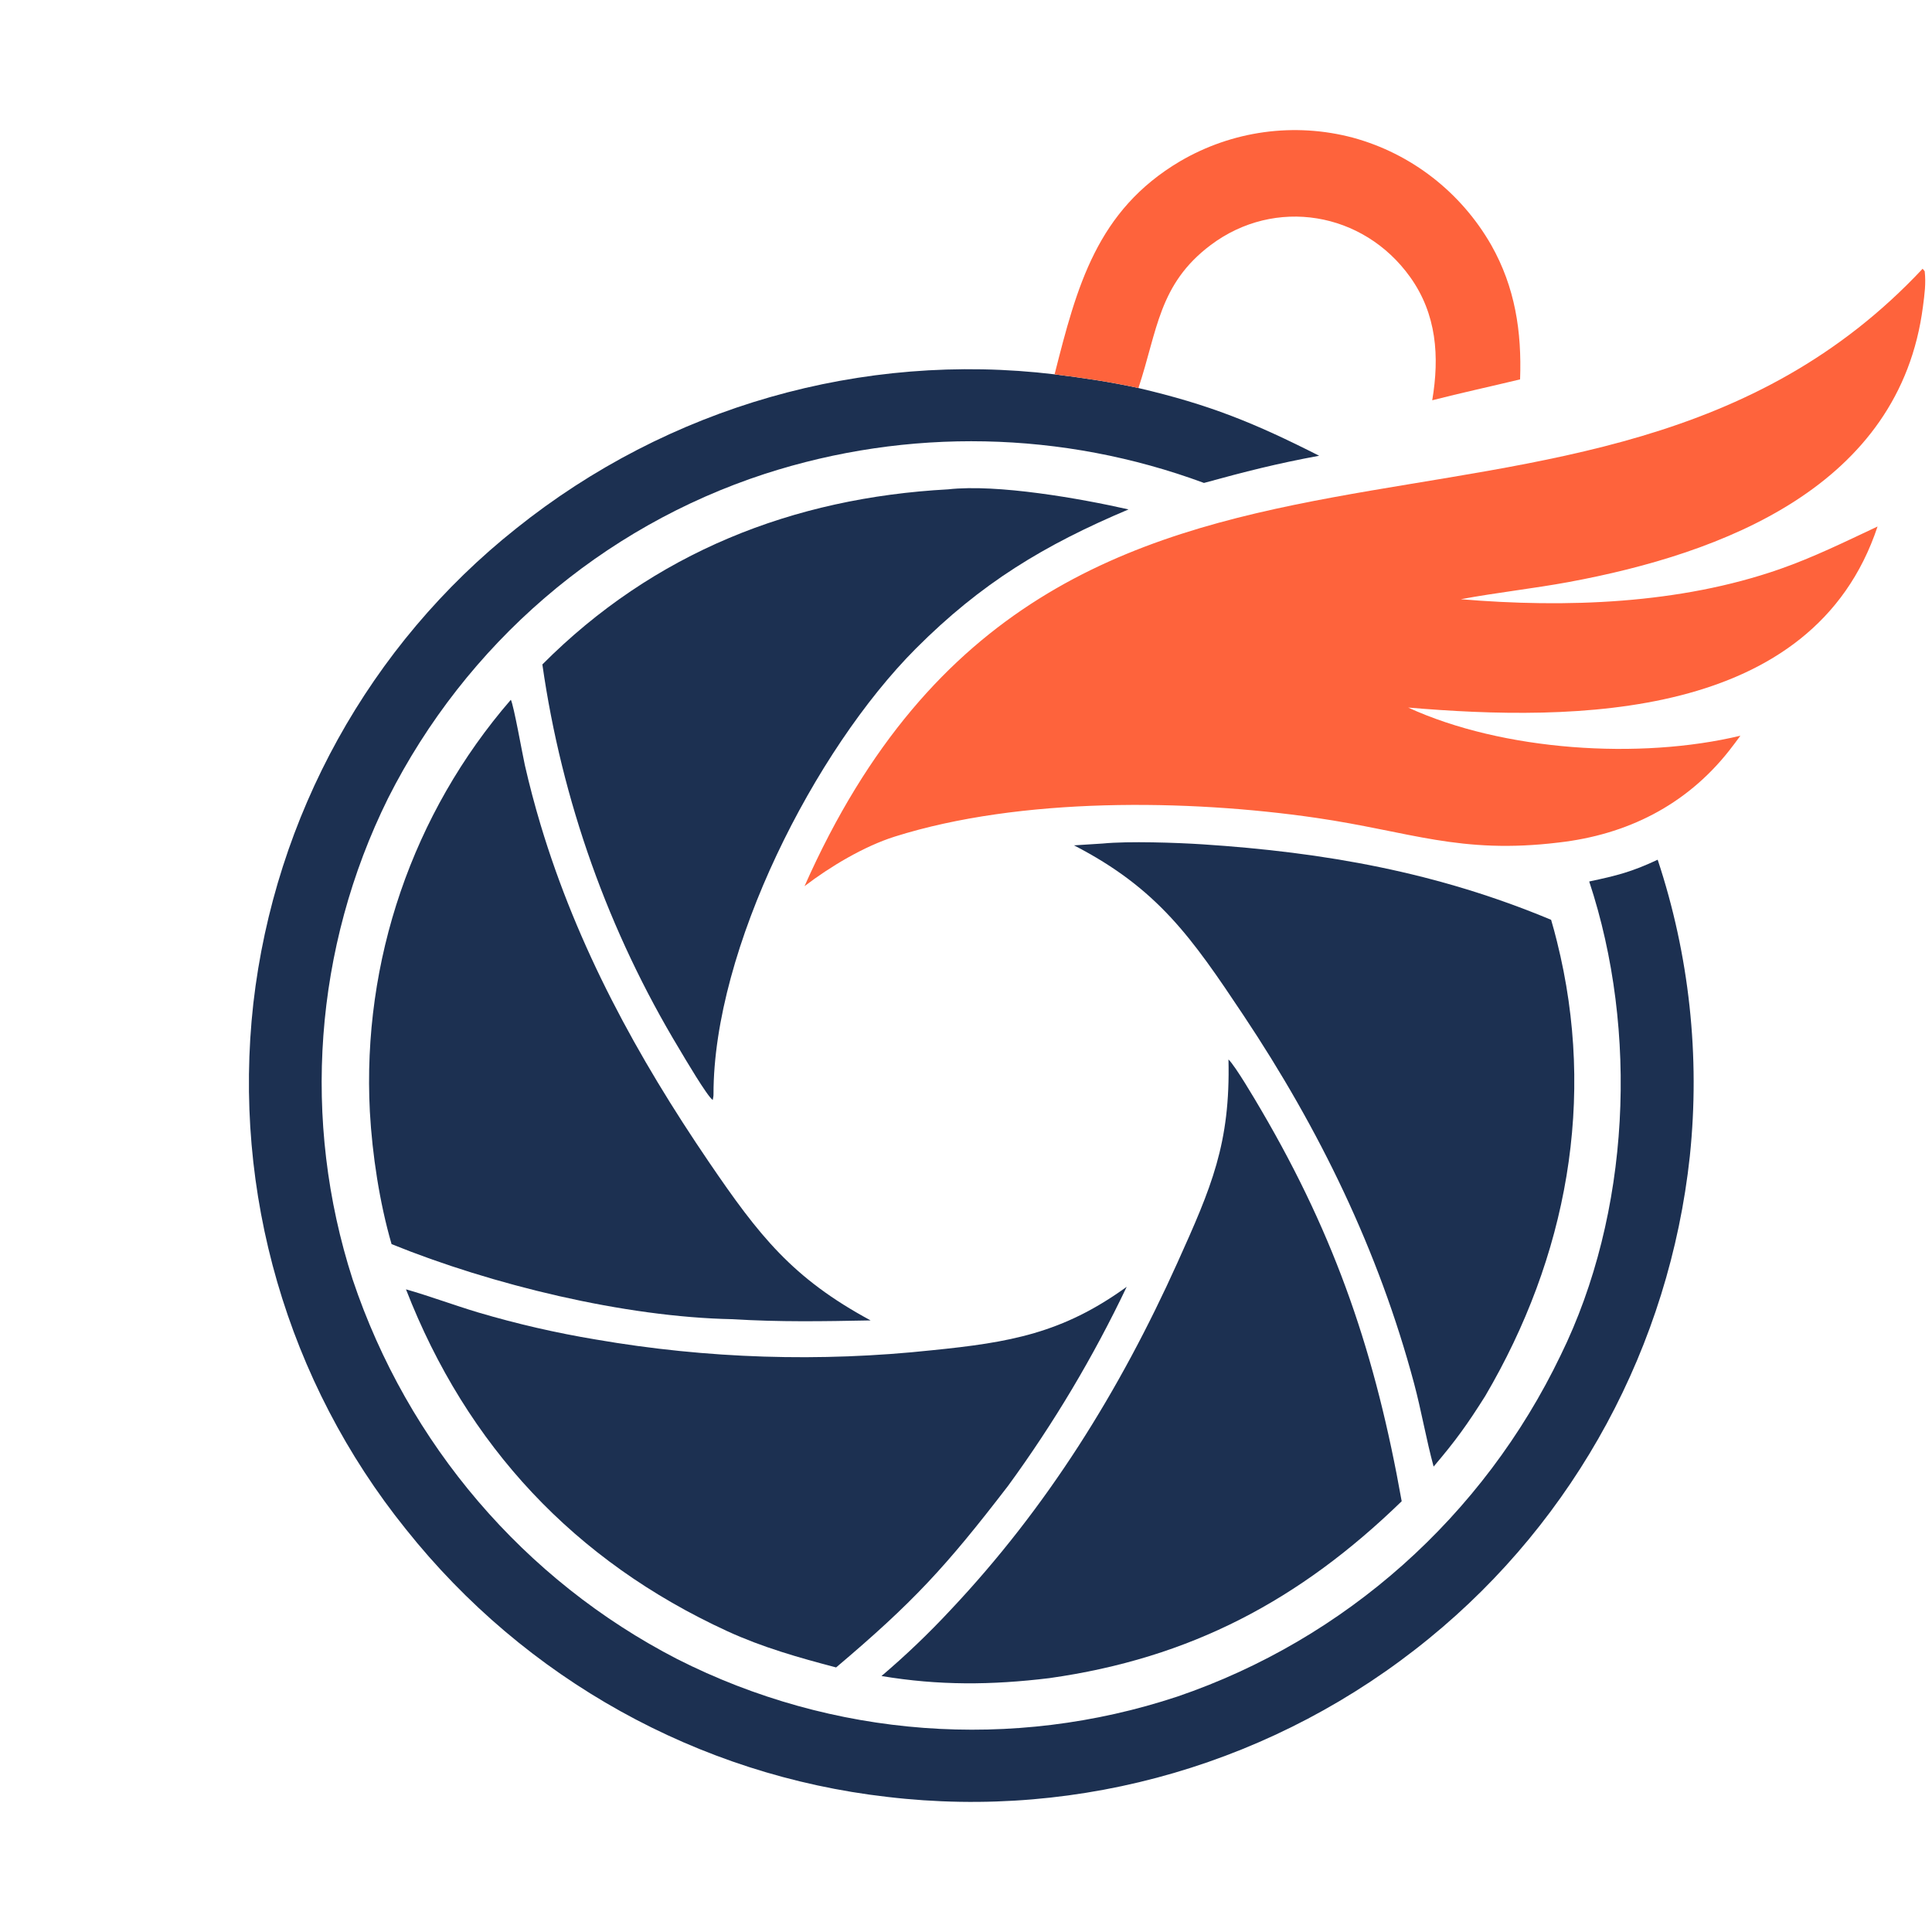
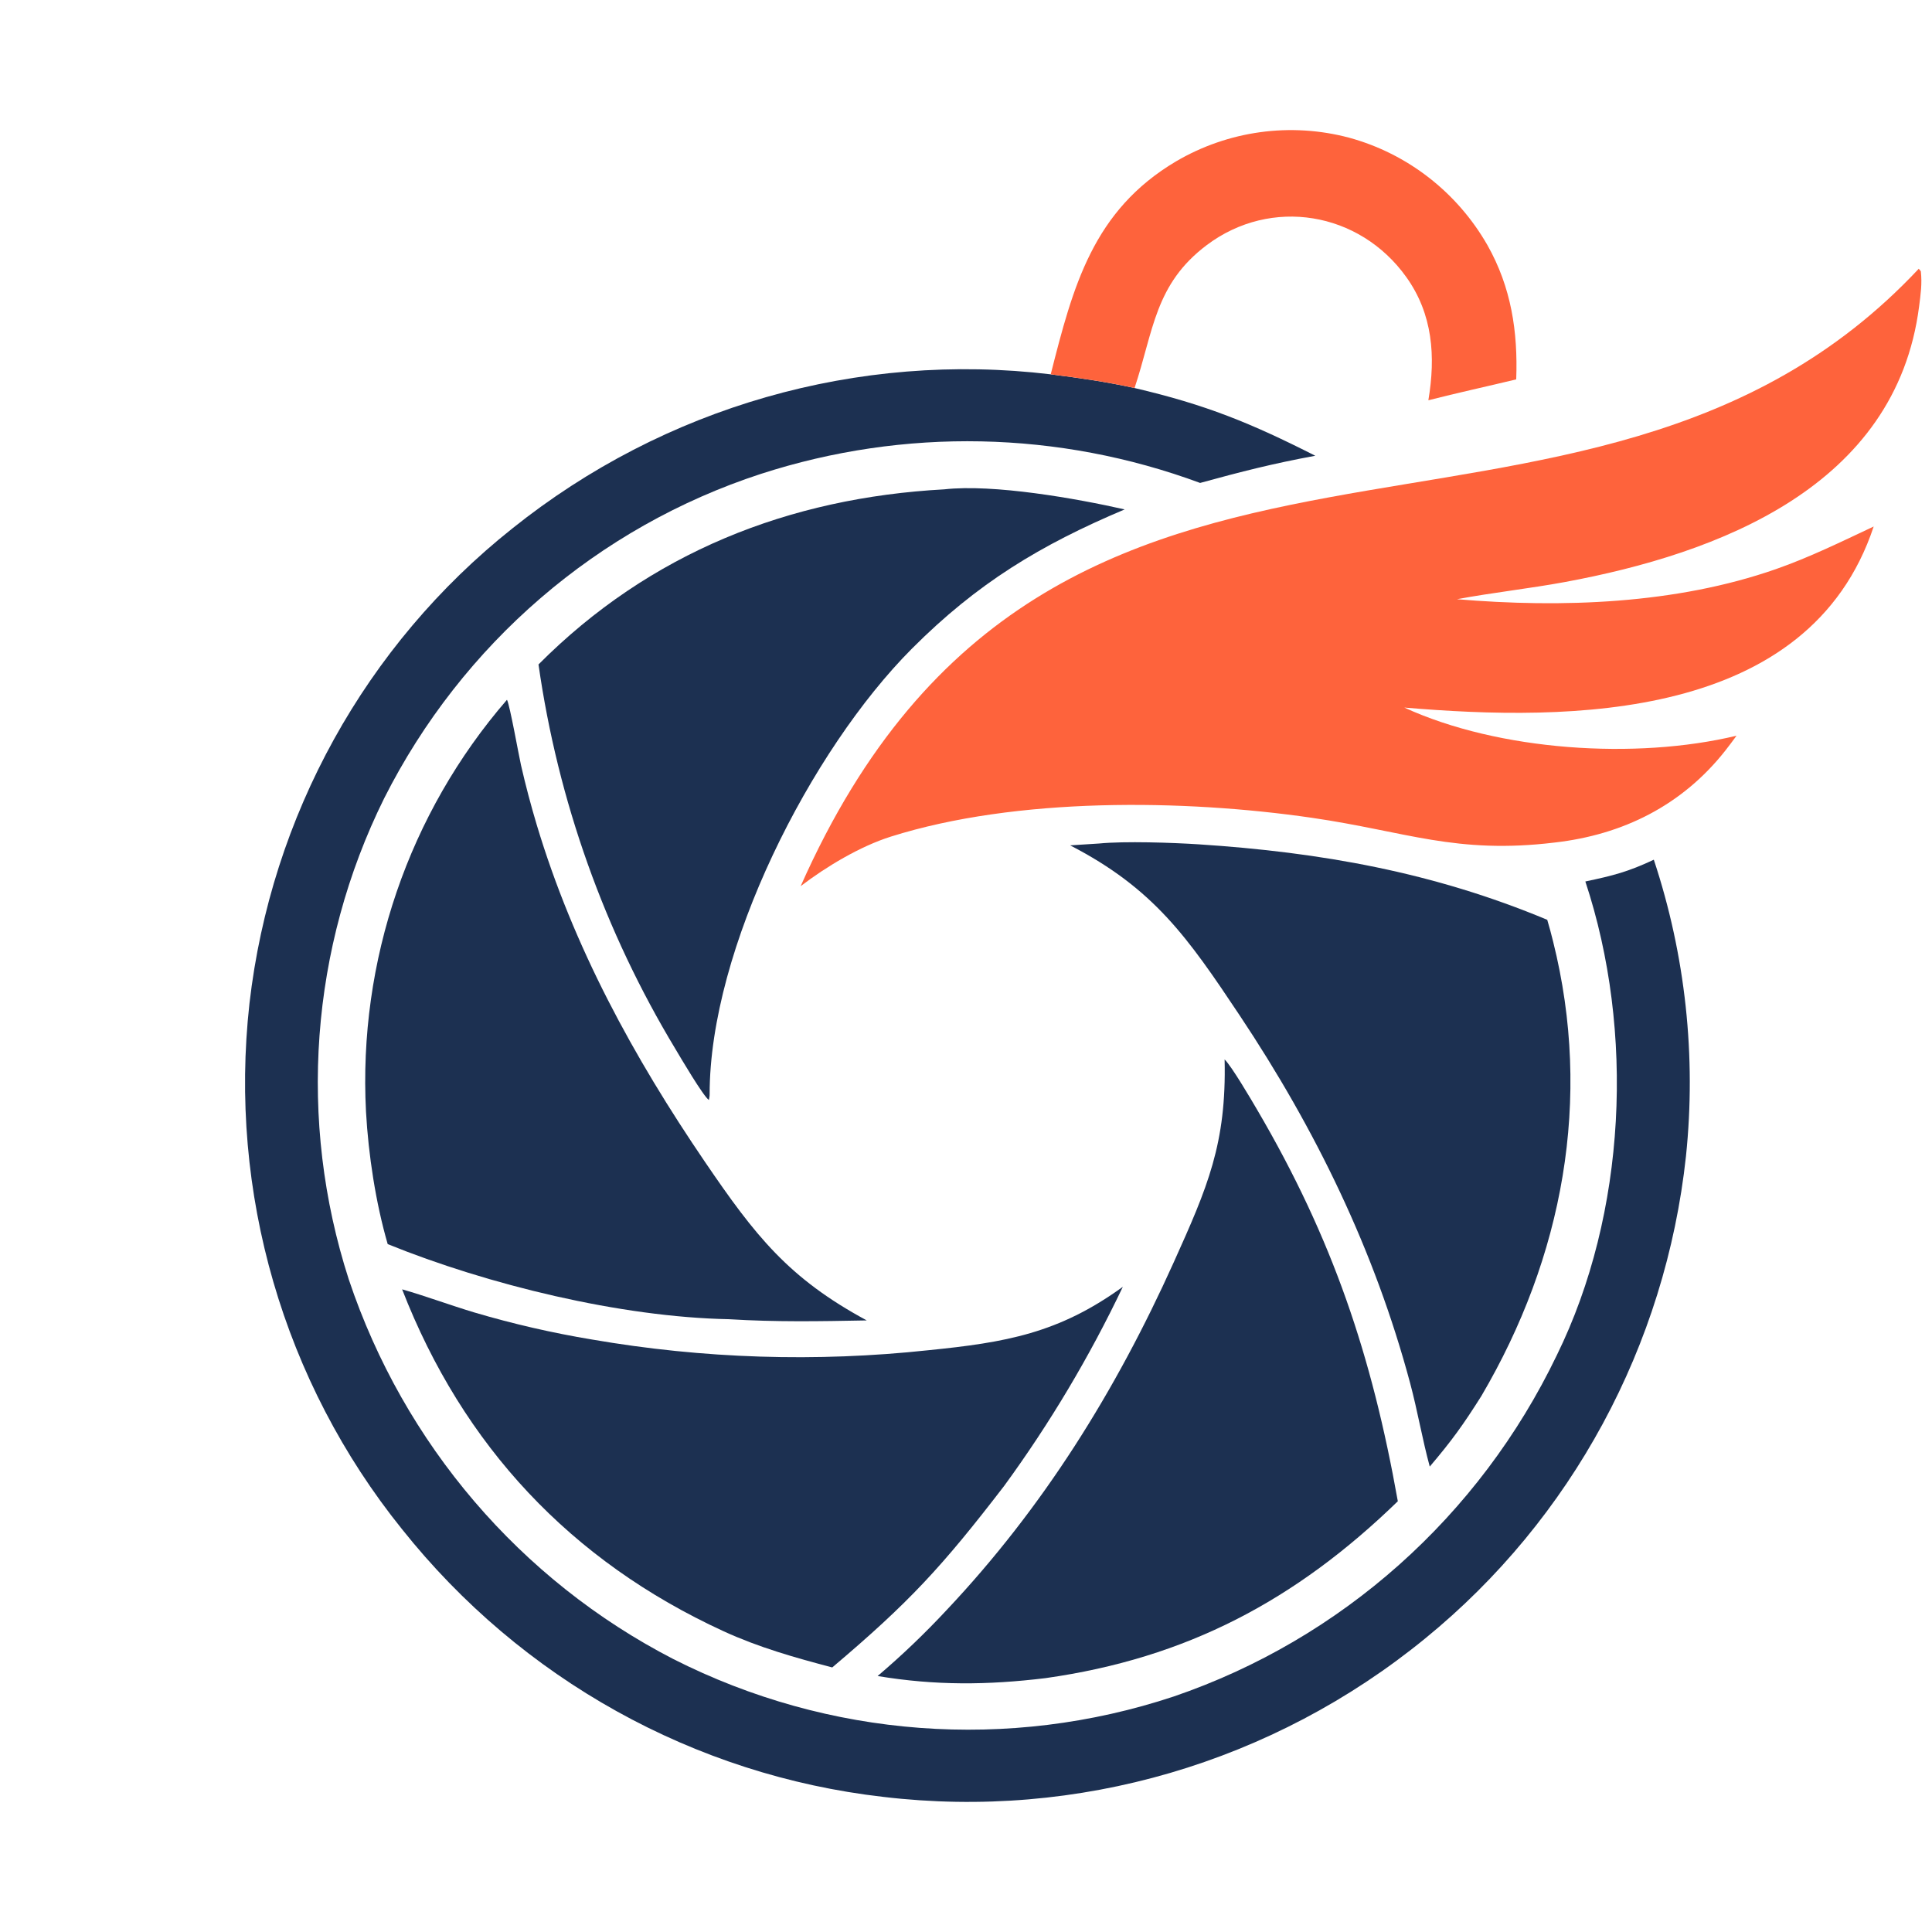
<svg xmlns="http://www.w3.org/2000/svg" version="1.1" style="display:block" viewBox="0 0 1000 1000" width="1000" height="1000" preserveAspectRatio="none" id="svg21">
  <defs id="defs21" />
-   <g id="g22" transform="matrix(0.9587474,0,0,0.9701045,88.43231,32.95347)">
+   <g id="g22" transform="matrix(0.9587474,0,0,0.9701045,86.43231,32.95347)">
    <g id="g21">
      <path fill="#1c3051" d="m 802.69,424.728 c 17.08,50.878 22.99,104.835 17.36,158.205 -11.02,100.993 -61.62,193.5 -140.73,257.245 -82.19,66.409 -187.67,96.899 -292.62,84.579 -102.03,-11.52 -195.38,-62.843 -259.79,-142.805 C 62.84,703.329 33.139,602.206 44.528,501.421 c 11.612,-100.029 62.702,-191.272 141.922,-253.437 82.1,-64.955 186.69,-94.544 290.65,-82.226 15.51,1.933 29.95,3.975 45.26,7.308 38.51,8.889 62.69,18.652 97.57,36.128 -22.89,4.168 -39.86,8.454 -62.18,14.507 -76.32,-27.912 -159.76,-29.607 -237.15,-4.817 -88.08,28.39 -161.25,90.664 -203.35,173.08 -39.92,79.725 -46.78,171.973 -19.1,256.726 29.75,87.792 92.64,160.479 175.24,202.546 83.88,42.021 180.97,49.201 270.11,19.961 90.54,-30.561 165.04,-96.15 206.82,-182.082 37.62,-75.692 42.16,-172.951 15.41,-252.771 15,-3.131 23.05,-5.157 36.96,-11.616 z" id="path2" />
      <path fill="#fe633c" d="m 945.73,109.417 1.12,1.349 c 0.74,6.584 -0.09,12.267 -0.93,18.71 -12.47,96.195 -108.24,131.918 -191.21,147.093 -19.02,3.478 -38.98,5.614 -58.3,9.174 56.68,4.708 118.04,2.629 172.16,-16.049 18.21,-6.285 35.37,-14.64 52.83,-22.749 -34.9,103.843 -163.87,104.12 -253.4,96.609 51.06,23.157 124.97,27.922 179.35,15.02 -2.02,2.748 -4.09,5.459 -6.21,8.132 -23.31,29.125 -55.22,44.722 -91.89,48.848 -53.45,6.404 -80.25,-5.864 -130.95,-13.157 -69.43,-9.988 -159.7,-11.121 -227.48,9.999 -16.62,5.181 -34.93,16.024 -48.72,26.448 136.9,-305.258 422.36,-138.104 603.63,-329.427 z" id="path3" />
      <path fill="#1c3051" d="m 126.94,653.955 c 12.47,3.499 26.23,8.564 39.04,12.349 20.85,6.094 42.06,10.913 63.5,14.43 59.97,10.23 121.07,12.151 181.56,5.71 41.68,-4.149 70.25,-8.969 104.99,-33.836 -17.99,37.339 -39.44,72.907 -64.07,106.236 -33.69,43.34 -51.23,62.089 -92.81,96.847 -20.26,-5.267 -39.66,-10.682 -58.76,-19.355 -82.34,-37.393 -140.62,-98.877 -173.45,-182.381 z" id="path4" />
      <path fill="#1c3051" d="m 503.13,416.089 c 13.9,-1.347 39.91,-0.463 53.75,0.427 66.05,4.249 126.9,14.92 188.28,40.283 1.14,3.814 2.19,7.654 3.15,11.517 21.35,84.276 5.3,168.552 -38.71,242.539 -9.85,15.433 -15.94,23.798 -27.87,37.667 -3.99,-14.451 -6.6,-29.76 -10.55,-44.356 -19.21,-71.012 -51.09,-135.589 -92.12,-196.45 -27.99,-41.517 -46.33,-67.631 -91.47,-90.645 z" id="path5" />
      <path fill="#1c3051" d="m 183.55,339.392 c 1.58,2.956 6.27,29.18 7.56,34.846 2.47,10.687 5.3,21.289 8.48,31.788 19.85,65.365 52.31,123.996 90.88,179.983 27.08,39.309 45.05,62.005 87.32,84.531 -25.81,0.476 -48.73,0.901 -74.54,-0.651 -58.4,-1.112 -130.06,-18.41 -184.09,-40.061 -6.49,-22.046 -10.43,-47.758 -11.72,-70.663 -4.24,-80.376 23.06,-159.233 76.11,-219.773 z" id="path6" />
      <path fill="#1c3051" d="m 570.98,531.294 c 3.75,3.571 14.26,21.258 17.7,27.069 40.69,68.657 61.81,130.937 75.81,208.66 -55.11,52.876 -114.02,83.762 -190.25,94.379 -31.21,3.747 -59.51,3.989 -90.59,-1.128 13.08,-10.985 25.5,-22.723 37.21,-35.154 52.18,-54.684 91.29,-116.827 122.55,-185.36 18.4,-40.334 28.63,-63.603 27.57,-108.466 z" id="path7" />
      <path fill="#1c3051" d="m 419.63,227.119 c 26.65,-2.952 71.54,4.924 97.39,10.712 -45.48,18.982 -79.51,39.265 -114.83,74.26 -54.68,54.181 -109.29,160.261 -109.23,237.826 0.03,0.973 -0.23,2.002 -0.41,3.005 -2.84,-1.707 -15.48,-22.899 -17.98,-27.078 -38.32,-62.713 -63.5,-132.559 -74,-205.298 60.1,-59.66 135.32,-88.946 219.06,-93.427 z" id="path8" />
      <path fill="#fe633c" d="m 477.1,165.758 c 12.03,-46.906 22.79,-87.37 67.7,-113.653 28.24,-16.357 61.79,-20.894 93.35,-12.622 31.5,8.483 58.36,29.099 74.71,57.336 12.85,22.465 16.5,46.136 15.55,71.633 -15.6,3.728 -31.97,7.221 -47.43,11.143 3.98,-23.369 2.41,-45.952 -11.93,-65.755 -25.26,-34.905 -72.97,-42.843 -107.7,-17.046 -28.11,20.889 -28.7,45.737 -38.99,76.272 -15.31,-3.333 -29.75,-5.375 -45.26,-7.308 z" id="path15" />
    </g>
  </g>
</svg>
